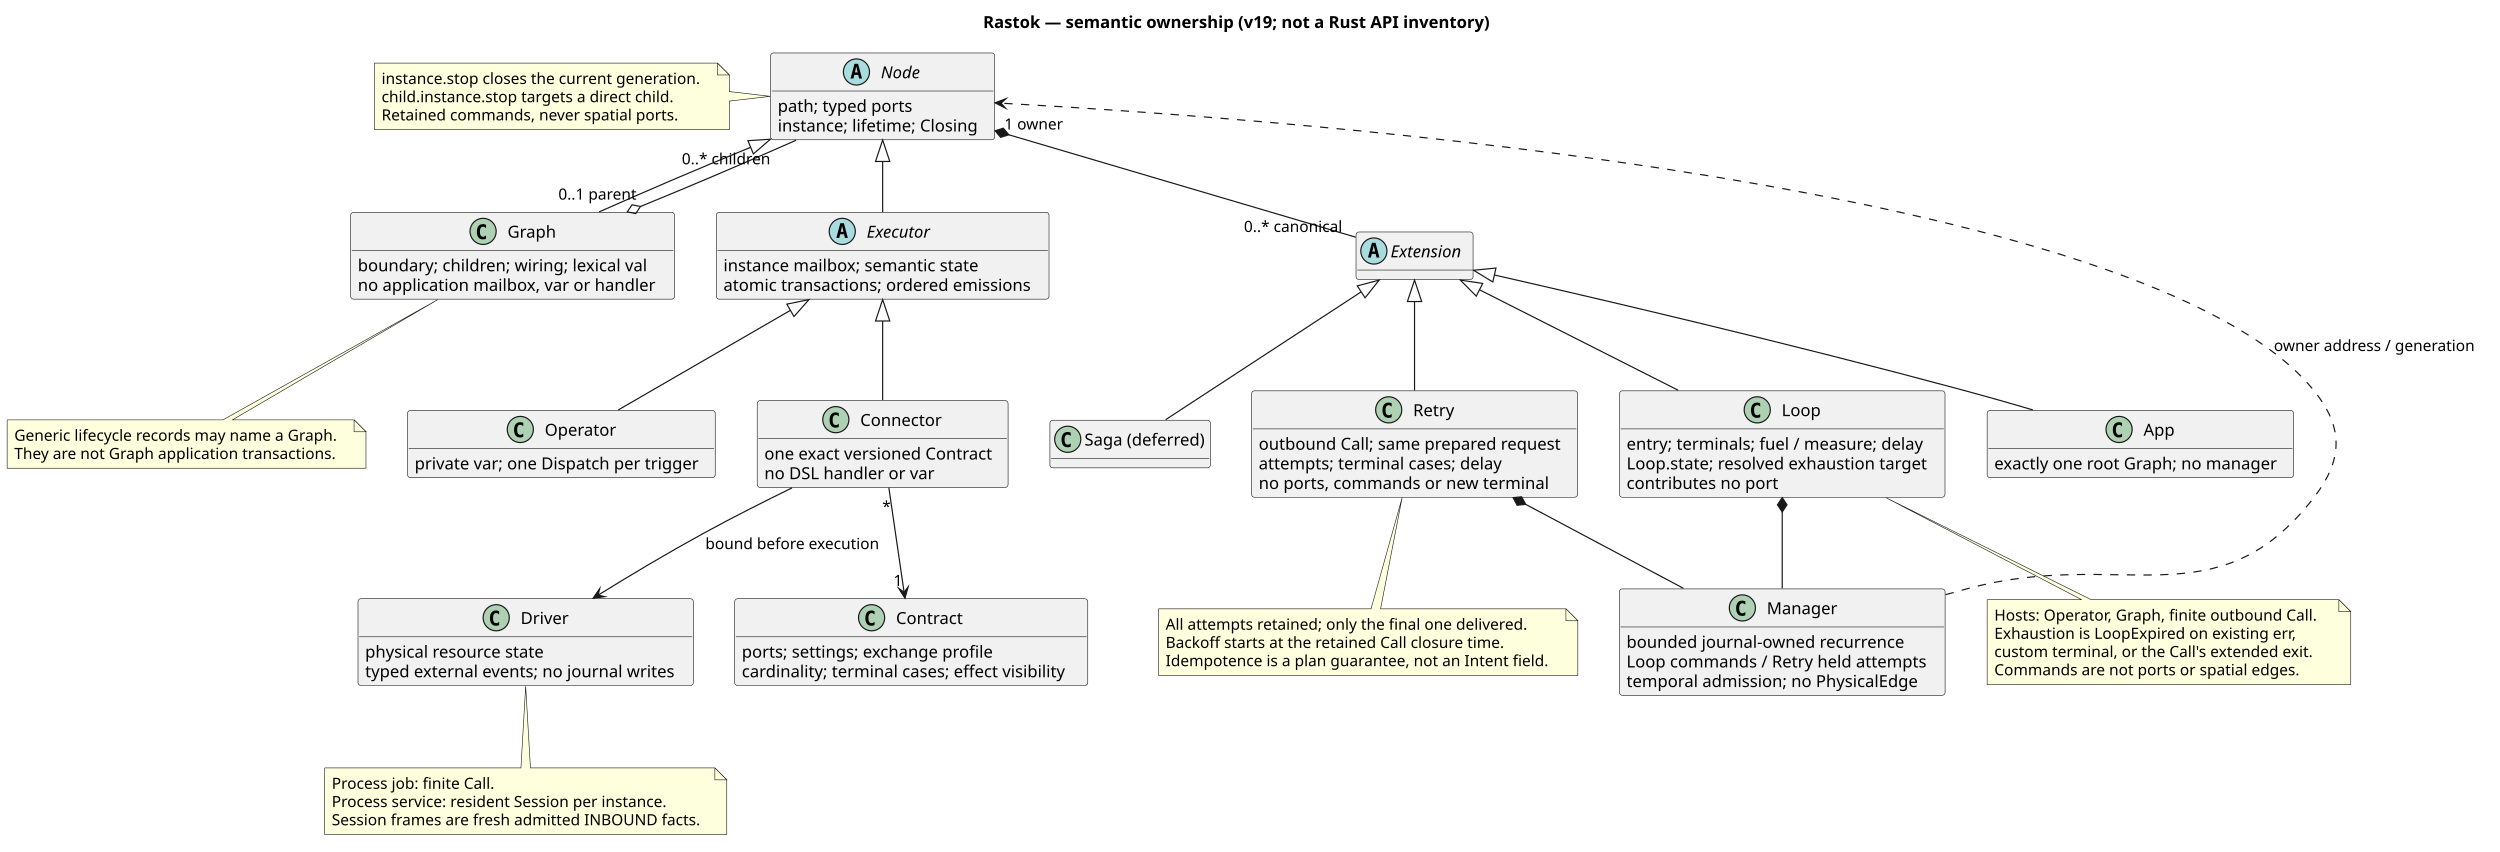
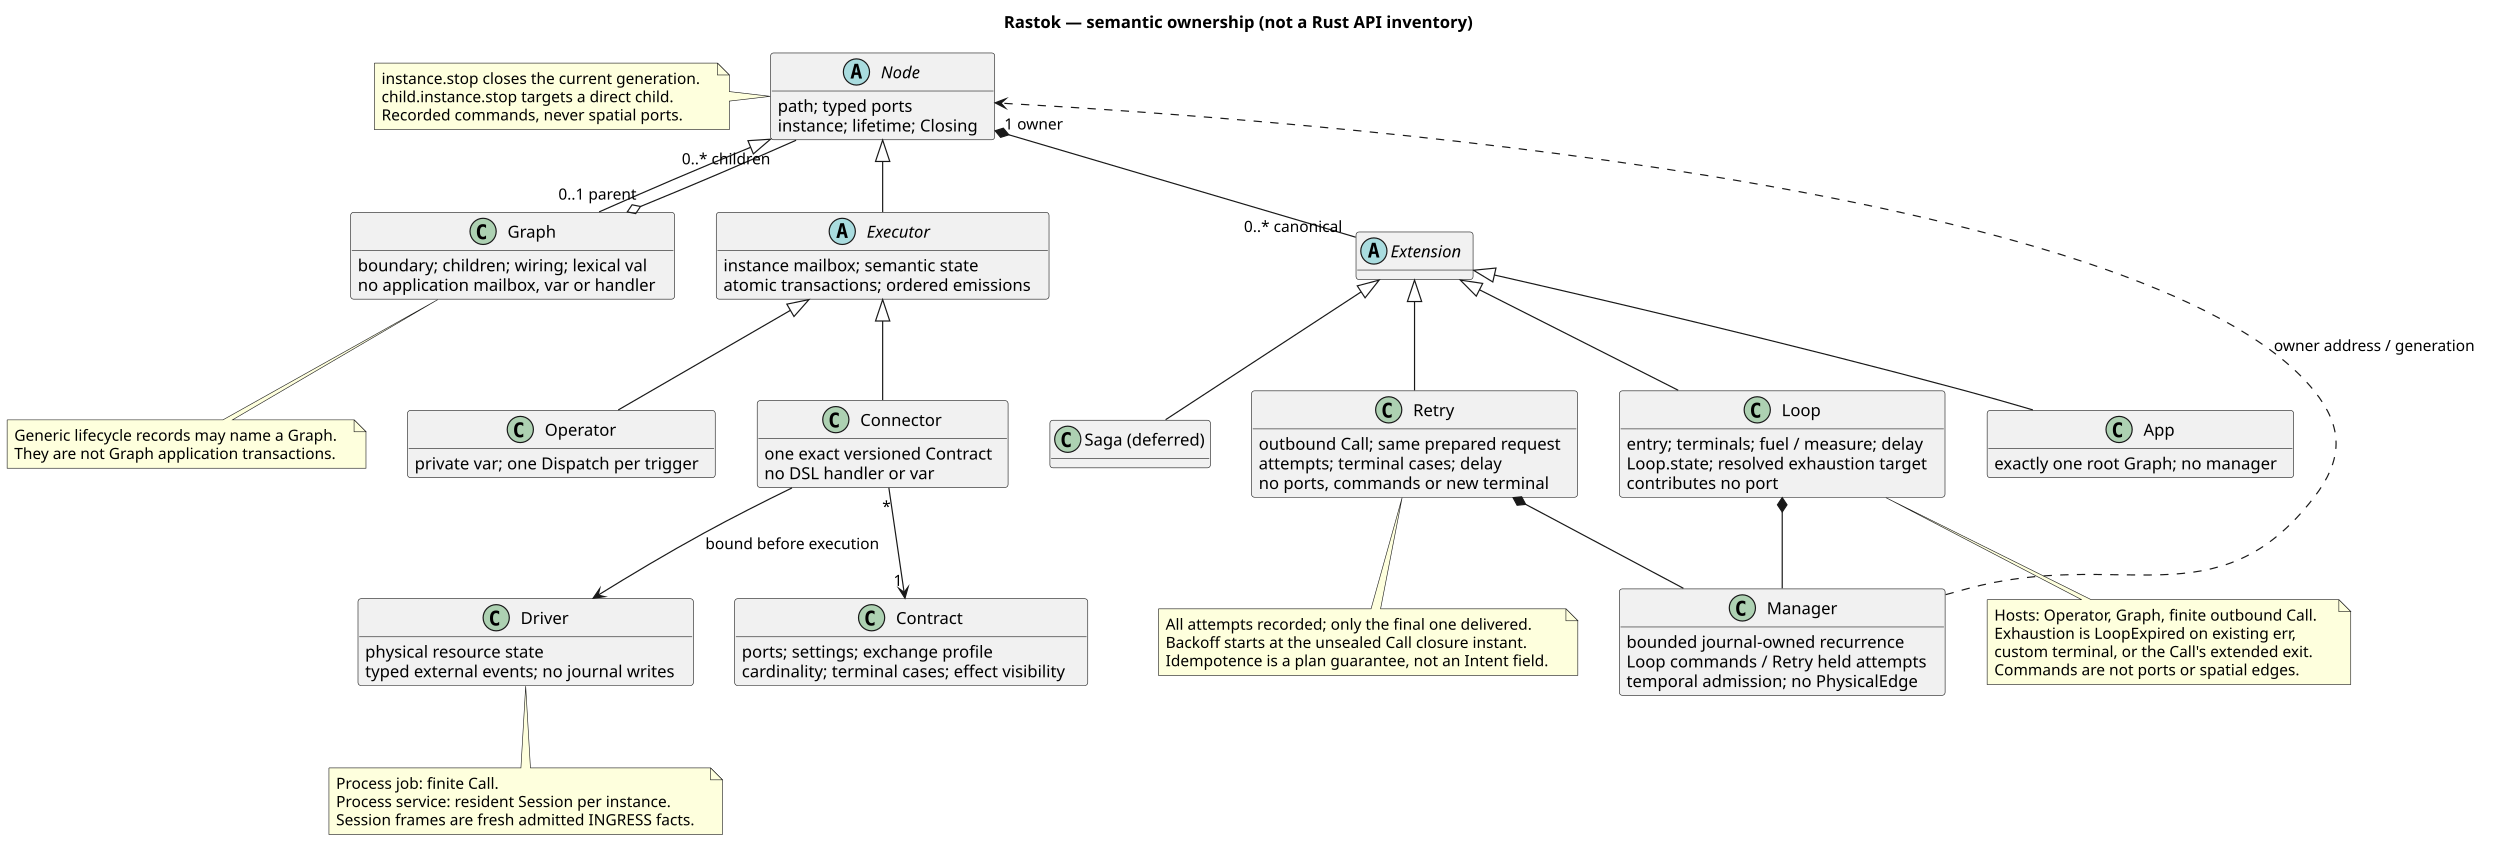
<svg xmlns="http://www.w3.org/2000/svg" version="1.1" data-diagram-type="CLASS" style="width:2101px;height:716px;background:#FFFFFF;" width="2101px" height="716px" viewBox="0 0 2101 716" zoomAndPan="magnify" preserveAspectRatio="none" contentStyleType="text/css">
  <defs />
  <g font-family="sans-serif" lengthAdjust="spacing">
    <g class="title" data-source-line="2">
-       <text x="826.184" y="23.535" fill="#000" font-size="14" textLength="442.552" font-weight="700">Rastok — semantic ownership (v19; not a Rust API inventory)</text>
+       <text x="843.609" y="23.535" fill="#000" font-size="14" textLength="407.702" font-weight="700">Rastok — semantic ownership (not a Rust API inventory)</text>
    </g>
    <g class="entity" data-qualified-name="Node" id="ent0001" data-source-line="8">
      <rect x="647.61" y="44.488" width="188.347" height="72.977" fill="#F1F1F1" style="stroke:#181818;stroke-width:0.5;" rx="2.5" ry="2.5" />
      <ellipse cx="719.756" cy="60.488" rx="11" ry="11" fill="#A9DCDF" style="stroke:#181818;stroke-width:1;" />
      <path d="M719.62,55.836 L718.466,60.908 L720.782,60.908 Z M718.126,53.595 L721.122,53.595 L724.467,65.988 L722.019,65.988 L721.255,62.925 L717.976,62.925 L717.229,65.988 L714.78,65.988 Z " fill="#000" />
      <text x="740.256" y="65.779" fill="#000" font-size="14" textLength="35.554" font-style="italic">Node</text>
      <line x1="648.61" y1="76.488" x2="834.957" y2="76.488" style="stroke:#181818;stroke-width:0.5;" />
      <text x="653.61" y="94.023" fill="#000" font-size="14" textLength="117.243">path; typed ports</text>
      <text x="653.61" y="110.512" fill="#000" font-size="14" textLength="176.347">instance; lifetime; Closing</text>
    </g>
    <g class="entity" data-qualified-name="Graph" id="ent0002" data-source-line="12">
      <rect x="294.68" y="178.458" width="272.21" height="72.977" fill="#F1F1F1" style="stroke:#181818;stroke-width:0.5;" rx="2.5" ry="2.5" />
      <ellipse cx="405.996" cy="194.458" rx="11" ry="11" fill="#ADD1B2" style="stroke:#181818;stroke-width:1;" />
      <path d="M408.47,200.601 Q407.888,200.9 407.249,201.05 Q406.61,201.199 405.905,201.199 Q403.398,201.199 402.078,199.547 Q400.758,197.895 400.758,194.774 Q400.758,191.645 402.078,189.993 Q403.398,188.341 405.905,188.341 Q406.61,188.341 407.258,188.491 Q407.905,188.64 408.47,188.939 L408.47,191.661 Q407.839,191.08 407.245,190.811 Q406.652,190.541 406.021,190.541 Q404.676,190.541 403.991,191.607 Q403.306,192.674 403.306,194.774 Q403.306,196.866 403.991,197.933 Q404.676,198.999 406.021,198.999 Q406.652,198.999 407.245,198.73 Q407.839,198.46 408.47,197.879 Z " fill="#000" />
      <text x="426.496" y="199.749" fill="#000" font-size="14" textLength="41.077">Graph</text>
      <line x1="295.68" y1="210.458" x2="565.89" y2="210.458" style="stroke:#181818;stroke-width:0.5;" />
      <text x="300.68" y="227.993" fill="#000" font-size="14" textLength="254.844">boundary; children; wiring; lexical val</text>
      <text x="300.68" y="244.482" fill="#000" font-size="14" textLength="260.21">no application mailbox, var or handler</text>
    </g>
    <g class="entity" data-qualified-name="Executor" id="ent0003" data-source-line="16">
      <rect x="601.96" y="178.458" width="279.647" height="72.977" fill="#F1F1F1" style="stroke:#181818;stroke-width:0.5;" rx="2.5" ry="2.5" />
      <ellipse cx="707.835" cy="194.458" rx="11" ry="11" fill="#A9DCDF" style="stroke:#181818;stroke-width:1;" />
      <path d="M707.698,189.806 L706.544,194.878 L708.86,194.878 Z M706.204,187.565 L709.201,187.565 L712.546,199.958 L710.097,199.958 L709.334,196.895 L706.055,196.895 L705.308,199.958 L702.859,199.958 Z " fill="#000" />
      <text x="728.335" y="199.749" fill="#000" font-size="14" textLength="59.397" font-style="italic">Executor</text>
      <line x1="602.96" y1="210.458" x2="880.607" y2="210.458" style="stroke:#181818;stroke-width:0.5;" />
      <text x="607.96" y="227.993" fill="#000" font-size="14" textLength="223.132">instance mailbox; semantic state</text>
      <text x="607.96" y="244.482" fill="#000" font-size="14" textLength="267.647">atomic transactions; ordered emissions</text>
    </g>
    <g class="entity" data-qualified-name="Operator" id="ent0004" data-source-line="20">
      <rect x="342.47" y="344.928" width="258.62" height="56.488" fill="#F1F1F1" style="stroke:#181818;stroke-width:0.5;" rx="2.5" ry="2.5" />
      <ellipse cx="437.274" cy="360.928" rx="11" ry="11" fill="#ADD1B2" style="stroke:#181818;stroke-width:1;" />
      <path d="M439.747,367.071 Q439.166,367.37 438.527,367.52 Q437.888,367.669 437.182,367.669 Q434.676,367.669 433.356,366.017 Q432.036,364.365 432.036,361.244 Q432.036,358.115 433.356,356.463 Q434.676,354.811 437.182,354.811 Q437.888,354.811 438.535,354.961 Q439.183,355.11 439.747,355.409 L439.747,358.131 Q439.116,357.55 438.523,357.281 Q437.929,357.011 437.299,357.011 Q435.954,357.011 435.269,358.077 Q434.584,359.144 434.584,361.244 Q434.584,363.336 435.269,364.403 Q435.954,365.469 437.299,365.469 Q437.929,365.469 438.523,365.2 Q439.116,364.93 439.747,364.349 Z " fill="#000" />
      <text x="457.774" y="366.219" fill="#000" font-size="14" textLength="60.512">Operator</text>
      <line x1="343.47" y1="376.928" x2="600.09" y2="376.928" style="stroke:#181818;stroke-width:0.5;" />
      <text x="348.47" y="394.463" fill="#000" font-size="14" textLength="246.62">private var; one Dispatch per trigger</text>
    </g>
    <g class="entity" data-qualified-name="Connector" id="ent0005" data-source-line="23">
      <rect x="636.36" y="336.678" width="210.837" height="72.977" fill="#F1F1F1" style="stroke:#181818;stroke-width:0.5;" rx="2.5" ry="2.5" />
      <ellipse cx="702.429" cy="352.678" rx="11" ry="11" fill="#ADD1B2" style="stroke:#181818;stroke-width:1;" />
      <path d="M704.902,358.821 Q704.321,359.12 703.682,359.27 Q703.043,359.419 702.338,359.419 Q699.831,359.419 698.511,357.767 Q697.191,356.115 697.191,352.994 Q697.191,349.865 698.511,348.213 Q699.831,346.561 702.338,346.561 Q703.043,346.561 703.691,346.711 Q704.338,346.86 704.902,347.159 L704.902,349.881 Q704.272,349.3 703.678,349.031 Q703.085,348.761 702.454,348.761 Q701.109,348.761 700.424,349.827 Q699.739,350.894 699.739,352.994 Q699.739,355.086 700.424,356.153 Q701.109,357.219 702.454,357.219 Q703.085,357.219 703.678,356.95 Q704.272,356.68 704.902,356.099 Z " fill="#000" />
      <text x="722.929" y="357.969" fill="#000" font-size="14" textLength="70.198">Connector</text>
      <line x1="637.36" y1="368.678" x2="846.197" y2="368.678" style="stroke:#181818;stroke-width:0.5;" />
      <text x="642.36" y="386.213" fill="#000" font-size="14" textLength="198.837">one exact versioned Contract</text>
      <text x="642.36" y="402.702" fill="#000" font-size="14" textLength="147.027">no DSL handler or var</text>
    </g>
    <g class="entity" data-qualified-name="Contract" id="ent0006" data-source-line="27">
      <rect x="617.41" y="503.148" width="296.737" height="72.977" fill="#F1F1F1" style="stroke:#181818;stroke-width:0.5;" rx="2.5" ry="2.5" />
      <ellipse cx="732.49" cy="519.148" rx="11" ry="11" fill="#ADD1B2" style="stroke:#181818;stroke-width:1;" />
      <path d="M734.963,525.291 Q734.382,525.59 733.743,525.74 Q733.103,525.889 732.398,525.889 Q729.891,525.889 728.571,524.237 Q727.251,522.585 727.251,519.464 Q727.251,516.335 728.571,514.683 Q729.891,513.031 732.398,513.031 Q733.103,513.031 733.751,513.181 Q734.398,513.33 734.963,513.629 L734.963,516.351 Q734.332,515.77 733.738,515.501 Q733.145,515.231 732.514,515.231 Q731.169,515.231 730.484,516.297 Q729.8,517.364 729.8,519.464 Q729.8,521.556 730.484,522.623 Q731.169,523.689 732.514,523.689 Q733.145,523.689 733.738,523.42 Q734.332,523.15 734.963,522.569 Z " fill="#000" />
      <text x="752.99" y="524.439" fill="#000" font-size="14" textLength="58.078">Contract</text>
      <line x1="618.41" y1="535.148" x2="913.147" y2="535.148" style="stroke:#181818;stroke-width:0.5;" />
      <text x="623.41" y="552.683" fill="#000" font-size="14" textLength="221.047">ports; settings; exchange profile</text>
      <text x="623.41" y="569.172" fill="#000" font-size="14" textLength="284.737">cardinality; terminal cases; effect visibility</text>
    </g>
    <g class="entity" data-qualified-name="Extension" id="ent0007" data-source-line="31">
      <rect x="1139.6" y="194.948" width="98.37" height="40" fill="#F1F1F1" style="stroke:#181818;stroke-width:0.5;" rx="2.5" ry="2.5" />
      <ellipse cx="1154.6" cy="210.948" rx="11" ry="11" fill="#A9DCDF" style="stroke:#181818;stroke-width:1;" />
      <path d="M1154.463,206.296 L1153.309,211.368 L1155.625,211.368 Z M1152.969,204.055 L1155.966,204.055 L1159.311,216.448 L1156.862,216.448 L1156.099,213.385 L1152.82,213.385 L1152.073,216.448 L1149.624,216.448 Z " fill="#000" />
      <text x="1168.6" y="216.239" fill="#000" font-size="14" textLength="66.37" font-style="italic">Extension</text>
      <line x1="1140.6" y1="226.948" x2="1236.97" y2="226.948" style="stroke:#181818;stroke-width:0.5;" />
    </g>
    <g class="entity" data-qualified-name="App" id="ent0008" data-source-line="32">
      <rect x="1670" y="344.928" width="257.561" height="56.488" fill="#F1F1F1" style="stroke:#181818;stroke-width:0.5;" rx="2.5" ry="2.5" />
      <ellipse cx="1780.889" cy="360.928" rx="11" ry="11" fill="#ADD1B2" style="stroke:#181818;stroke-width:1;" />
      <path d="M1783.362,367.071 Q1782.781,367.37 1782.142,367.52 Q1781.503,367.669 1780.797,367.669 Q1778.291,367.669 1776.971,366.017 Q1775.651,364.365 1775.651,361.244 Q1775.651,358.115 1776.971,356.463 Q1778.291,354.811 1780.797,354.811 Q1781.503,354.811 1782.15,354.961 Q1782.798,355.11 1783.362,355.409 L1783.362,358.131 Q1782.731,357.55 1782.138,357.281 Q1781.544,357.011 1780.914,357.011 Q1779.569,357.011 1778.884,358.077 Q1778.199,359.144 1778.199,361.244 Q1778.199,363.336 1778.884,364.403 Q1779.569,365.469 1780.914,365.469 Q1781.544,365.469 1782.138,365.2 Q1782.731,364.93 1783.362,364.349 Z " fill="#000" />
      <text x="1801.389" y="366.219" fill="#000" font-size="14" textLength="27.282">App</text>
      <line x1="1671" y1="376.928" x2="1926.561" y2="376.928" style="stroke:#181818;stroke-width:0.5;" />
      <text x="1676" y="394.463" fill="#000" font-size="14" textLength="245.561">exactly one root Graph; no manager</text>
    </g>
    <g class="entity" data-qualified-name="Loop" id="ent0009" data-source-line="35">
      <rect x="1360.98" y="328.438" width="273.598" height="89.465" fill="#F1F1F1" style="stroke:#181818;stroke-width:0.5;" rx="2.5" ry="2.5" />
      <ellipse cx="1476.791" cy="344.438" rx="11" ry="11" fill="#ADD1B2" style="stroke:#181818;stroke-width:1;" />
      <path d="M1479.264,350.581 Q1478.683,350.88 1478.044,351.03 Q1477.405,351.179 1476.699,351.179 Q1474.192,351.179 1472.873,349.527 Q1471.553,347.875 1471.553,344.754 Q1471.553,341.625 1472.873,339.973 Q1474.192,338.321 1476.699,338.321 Q1477.405,338.321 1478.052,338.471 Q1478.7,338.62 1479.264,338.919 L1479.264,341.641 Q1478.633,341.06 1478.04,340.791 Q1477.446,340.521 1476.815,340.521 Q1475.471,340.521 1474.786,341.587 Q1474.101,342.654 1474.101,344.754 Q1474.101,346.846 1474.786,347.913 Q1475.471,348.979 1476.815,348.979 Q1477.446,348.979 1478.04,348.71 Q1478.633,348.44 1479.264,347.859 Z " fill="#000" />
      <text x="1497.291" y="349.729" fill="#000" font-size="14" textLength="33.476">Loop</text>
      <line x1="1361.98" y1="360.438" x2="1633.578" y2="360.438" style="stroke:#181818;stroke-width:0.5;" />
      <text x="1366.98" y="377.973" fill="#000" font-size="14" textLength="260.374">entry; terminals; fuel / measure; delay</text>
      <text x="1366.98" y="394.462" fill="#000" font-size="14" textLength="261.598">Loop.state; resolved exhaustion target</text>
      <text x="1366.98" y="410.95" fill="#000" font-size="14" textLength="131.667">contributes no port</text>
    </g>
    <g class="entity" data-qualified-name="Retry" id="ent0010" data-source-line="40">
      <rect x="1051.81" y="328.438" width="273.946" height="89.465" fill="#F1F1F1" style="stroke:#181818;stroke-width:0.5;" rx="2.5" ry="2.5" />
      <ellipse cx="1167.067" cy="344.438" rx="11" ry="11" fill="#ADD1B2" style="stroke:#181818;stroke-width:1;" />
      <path d="M1169.54,350.581 Q1168.959,350.88 1168.32,351.03 Q1167.681,351.179 1166.976,351.179 Q1164.469,351.179 1163.149,349.527 Q1161.829,347.875 1161.829,344.754 Q1161.829,341.625 1163.149,339.973 Q1164.469,338.321 1166.976,338.321 Q1167.681,338.321 1168.329,338.471 Q1168.976,338.62 1169.54,338.919 L1169.54,341.641 Q1168.91,341.06 1168.316,340.791 Q1167.723,340.521 1167.092,340.521 Q1165.747,340.521 1165.062,341.587 Q1164.377,342.654 1164.377,344.754 Q1164.377,346.846 1165.062,347.913 Q1165.747,348.979 1167.092,348.979 Q1167.723,348.979 1168.316,348.71 Q1168.91,348.44 1169.54,347.859 Z " fill="#000" />
      <text x="1187.567" y="349.729" fill="#000" font-size="14" textLength="34.932">Retry</text>
      <line x1="1052.81" y1="360.438" x2="1324.756" y2="360.438" style="stroke:#181818;stroke-width:0.5;" />
      <text x="1057.81" y="377.973" fill="#000" font-size="14" textLength="261.946">outbound Call; same prepared request</text>
      <text x="1057.81" y="394.462" fill="#000" font-size="14" textLength="211.436">attempts; terminal cases; delay</text>
      <text x="1057.81" y="410.95" fill="#000" font-size="14" textLength="251.61">no ports, commands or new terminal</text>
    </g>
    <g class="entity" data-qualified-name="Saga" id="ent0011" data-source-line="45">
      <rect x="882.34" y="353.168" width="134.895" height="40" fill="#F1F1F1" style="stroke:#181818;stroke-width:0.5;" rx="2.5" ry="2.5" />
      <ellipse cx="897.34" cy="369.168" rx="11" ry="11" fill="#ADD1B2" style="stroke:#181818;stroke-width:1;" />
      <path d="M899.813,375.311 Q899.232,375.61 898.593,375.76 Q897.954,375.909 897.248,375.909 Q894.741,375.909 893.422,374.257 Q892.102,372.605 892.102,369.484 Q892.102,366.355 893.422,364.703 Q894.741,363.051 897.248,363.051 Q897.954,363.051 898.601,363.201 Q899.249,363.35 899.813,363.649 L899.813,366.371 Q899.182,365.79 898.589,365.521 Q897.995,365.251 897.364,365.251 Q896.02,365.251 895.335,366.317 Q894.65,367.384 894.65,369.484 Q894.65,371.576 895.335,372.643 Q896.02,373.709 897.364,373.709 Q897.995,373.709 898.589,373.44 Q899.182,373.17 899.813,372.589 Z " fill="#000" />
      <text x="911.34" y="374.459" fill="#000" font-size="14" textLength="102.895">Saga (deferred)</text>
      <line x1="883.34" y1="385.168" x2="1016.235" y2="385.168" style="stroke:#181818;stroke-width:0.5;" />
    </g>
    <g class="entity" data-qualified-name="Manager" id="ent0012" data-source-line="46">
      <rect x="1360.89" y="494.898" width="273.782" height="89.465" fill="#F1F1F1" style="stroke:#181818;stroke-width:0.5;" rx="2.5" ry="2.5" />
      <ellipse cx="1464.297" cy="510.898" rx="11" ry="11" fill="#ADD1B2" style="stroke:#181818;stroke-width:1;" />
      <path d="M1466.77,517.041 Q1466.189,517.34 1465.55,517.49 Q1464.911,517.639 1464.205,517.639 Q1461.699,517.639 1460.379,515.987 Q1459.059,514.335 1459.059,511.214 Q1459.059,508.085 1460.379,506.433 Q1461.699,504.781 1464.205,504.781 Q1464.911,504.781 1465.558,504.931 Q1466.206,505.08 1466.77,505.379 L1466.77,508.101 Q1466.14,507.52 1465.546,507.251 Q1464.953,506.981 1464.322,506.981 Q1462.977,506.981 1462.292,508.047 Q1461.607,509.114 1461.607,511.214 Q1461.607,513.306 1462.292,514.373 Q1462.977,515.439 1464.322,515.439 Q1464.953,515.439 1465.546,515.17 Q1466.14,514.9 1466.77,514.319 Z " fill="#000" />
      <text x="1484.797" y="516.189" fill="#000" font-size="14" textLength="58.468">Manager</text>
      <line x1="1361.89" y1="526.898" x2="1633.672" y2="526.898" style="stroke:#181818;stroke-width:0.5;" />
      <text x="1366.89" y="544.433" fill="#000" font-size="14" textLength="241.903">bounded journal-owned recurrence</text>
      <text x="1366.89" y="560.922" fill="#000" font-size="14" textLength="261.782">Loop commands / Retry held attempts</text>
      <text x="1366.89" y="577.41" fill="#000" font-size="14" textLength="252.103">temporal admission; no PhysicalEdge</text>
    </g>
    <g class="entity" data-qualified-name="Driver" id="ent0013" data-source-line="51">
      <rect x="300.86" y="503.148" width="281.842" height="72.977" fill="#F1F1F1" style="stroke:#181818;stroke-width:0.5;" rx="2.5" ry="2.5" />
      <ellipse cx="417.013" cy="519.148" rx="11" ry="11" fill="#ADD1B2" style="stroke:#181818;stroke-width:1;" />
      <path d="M419.486,525.291 Q418.905,525.59 418.266,525.74 Q417.627,525.889 416.921,525.889 Q414.414,525.889 413.094,524.237 Q411.775,522.585 411.775,519.464 Q411.775,516.335 413.094,514.683 Q414.414,513.031 416.921,513.031 Q417.627,513.031 418.274,513.181 Q418.922,513.33 419.486,513.629 L419.486,516.351 Q418.855,515.77 418.262,515.501 Q417.668,515.231 417.037,515.231 Q415.693,515.231 415.008,516.297 Q414.323,517.364 414.323,519.464 Q414.323,521.556 415.008,522.623 Q415.693,523.689 417.037,523.689 Q417.668,523.689 418.262,523.42 Q418.855,523.15 419.486,522.569 Z " fill="#000" />
      <text x="437.513" y="524.439" fill="#000" font-size="14" textLength="41.036">Driver</text>
      <line x1="301.86" y1="535.148" x2="581.702" y2="535.148" style="stroke:#181818;stroke-width:0.5;" />
      <text x="306.86" y="552.683" fill="#000" font-size="14" textLength="155.6">physical resource state</text>
      <text x="306.86" y="569.172" fill="#000" font-size="14" textLength="269.842">typed external events; no journal writes</text>
    </g>
    <g class="entity" data-qualified-name="GMN29" id="ent0030" data-source-line="73">
      <path d="M314.66,53.008 L314.66,108.94 A0,0 0 0 0 314.66,108.94 L612.9,108.94 A0,0 0 0 0 612.9,108.94 L612.9,84.968 L647.23,80.968 L612.9,76.968 L612.9,63.008 L602.9,53.008 L314.66,53.008 A0,0 0 0 0 314.66,53.008" style="stroke:#181818;stroke-width:0.5;" fill="#FEFFDD" />
      <path d="M602.9,53.008 L602.9,63.008 L612.9,63.008 L602.9,53.008" style="stroke:#181818;stroke-width:0.5;" fill="#FEFFDD" />
      <text x="320.66" y="70.577" fill="#000" font-size="13" textLength="277.24">instance.stop closes the current generation.</text>
      <text x="320.66" y="85.887" fill="#000" font-size="13" textLength="257.163">child.instance.stop targets a direct child.</text>
-       <text x="320.66" y="101.198" fill="#000" font-size="13" textLength="257.531">Retained commands, never spatial ports.</text>
+       <text x="320.66" y="101.198" fill="#000" font-size="13" textLength="261.809">Recorded commands, never spatial ports.</text>
    </g>
    <g class="entity" data-qualified-name="GMN32" id="ent0033" data-source-line="78">
      <path d="M6,352.858 L6,393.479 A0,0 0 0 0 6,393.479 L307.566,393.479 A0,0 0 0 0 307.566,393.479 L307.566,362.858 L297.566,352.858 L195.35,352.858 L367.92,251.788 L187.35,352.858 L6,352.858 A0,0 0 0 0 6,352.858" style="stroke:#181818;stroke-width:0.5;" fill="#FEFFDD" />
      <path d="M297.566,352.858 L297.566,362.858 L307.566,362.858 L297.566,352.858" style="stroke:#181818;stroke-width:0.5;" fill="#FEFFDD" />
      <text x="12" y="370.427" fill="#000" font-size="13" textLength="280.516">Generic lifecycle records may name a Graph.</text>
      <text x="12" y="385.737" fill="#000" font-size="13" textLength="280.566">They are not Graph application transactions.</text>
    </g>
    <g class="entity" data-qualified-name="GMN35" id="ent0036" data-source-line="82">
      <path d="M1670,504.008 L1670,575.25 A0,0 0 0 0 1670,575.25 L1975.565,575.25 A0,0 0 0 0 1975.565,575.25 L1975.565,514.008 L1965.565,504.008 L1757.46,504.008 L1584.88,418.238 L1749.46,504.008 L1670,504.008 A0,0 0 0 0 1670,504.008" style="stroke:#181818;stroke-width:0.5;" fill="#FEFFDD" />
      <path d="M1965.565,504.008 L1965.565,514.008 L1975.565,514.008 L1965.565,504.008" style="stroke:#181818;stroke-width:0.5;" fill="#FEFFDD" />
      <text x="1676" y="521.577" fill="#000" font-size="13" textLength="284.565">Hosts: Operator, Graph, finite outbound Call.</text>
      <text x="1676" y="536.887" fill="#000" font-size="13" textLength="267.814">Exhaustion is LoopExpired on existing err,</text>
      <text x="1676" y="552.198" fill="#000" font-size="13" textLength="281.169">custom terminal, or the Call's extended exit.</text>
      <text x="1676" y="567.508" fill="#000" font-size="13" textLength="265.986">Commands are not ports or spatial edges.</text>
    </g>
    <g class="entity" data-qualified-name="GMN38" id="ent0039" data-source-line="88">
      <path d="M973.57,511.668 L973.57,567.6 A0,0 0 0 0 973.57,567.6 L1326,567.6 A0,0 0 0 0 1326,567.6 L1326,521.668 L1316,511.668 L1160.23,511.668 L1178.33,418.238 L1152.23,511.668 L973.57,511.668 A0,0 0 0 0 973.57,511.668" style="stroke:#181818;stroke-width:0.5;" fill="#FEFFDD" />
      <path d="M1316,511.668 L1316,521.668 L1326,521.668 L1316,511.668" style="stroke:#181818;stroke-width:0.5;" fill="#FEFFDD" />
-       <text x="979.57" y="529.237" fill="#000" font-size="13" textLength="316.583">All attempts retained; only the final one delivered.</text>
-       <text x="979.57" y="544.547" fill="#000" font-size="13" textLength="296.258">Backoff starts at the retained Call closure time.</text>
+       <text x="979.57" y="529.237" fill="#000" font-size="13" textLength="320.861">All attempts recorded; only the final one delivered.</text>
+       <text x="979.57" y="544.547" fill="#000" font-size="13" textLength="316.196">Backoff starts at the unsealed Call closure instant.</text>
      <text x="979.57" y="559.858" fill="#000" font-size="13" textLength="331.43">Idempotence is a plan guarantee, not an Intent field.</text>
    </g>
    <g class="entity" data-qualified-name="GMN41" id="ent0042" data-source-line="93">
-       <path d="M272.81,645.368 L272.81,701.3 A0,0 0 0 0 272.81,701.3 L610.761,701.3 A0,0 0 0 0 610.761,701.3 L610.761,655.368 L600.761,645.368 L445.78,645.368 L441.78,576.618 L437.78,645.368 L272.81,645.368 A0,0 0 0 0 272.81,645.368" style="stroke:#181818;stroke-width:0.5;" fill="#FEFFDD" />
-       <path d="M600.761,645.368 L600.761,655.368 L610.761,655.368 L600.761,645.368" style="stroke:#181818;stroke-width:0.5;" fill="#FEFFDD" />
-       <text x="278.81" y="662.937" fill="#000" font-size="13" textLength="144.492">Process job: finite Call.</text>
-       <text x="278.81" y="678.247" fill="#000" font-size="13" textLength="291.833">Process service: resident Session per instance.</text>
-       <text x="278.81" y="693.558" fill="#000" font-size="13" textLength="316.951">Session frames are fresh admitted INBOUND facts.</text>
+       <path d="M276.44,645.368 L276.44,701.3 A0,0 0 0 0 276.44,701.3 L607.129,701.3 A0,0 0 0 0 607.129,701.3 L607.129,655.368 L597.129,645.368 L445.78,645.368 L441.78,576.618 L437.78,645.368 L276.44,645.368 A0,0 0 0 0 276.44,645.368" style="stroke:#181818;stroke-width:0.5;" fill="#FEFFDD" />
+       <path d="M597.129,645.368 L597.129,655.368 L607.129,655.368 L597.129,645.368" style="stroke:#181818;stroke-width:0.5;" fill="#FEFFDD" />
+       <text x="282.44" y="662.937" fill="#000" font-size="13" textLength="144.492">Process job: finite Call.</text>
+       <text x="282.44" y="678.247" fill="#000" font-size="13" textLength="291.833">Process service: resident Session per instance.</text>
+       <text x="282.44" y="693.558" fill="#000" font-size="13" textLength="309.689">Session frames are fresh admitted INGRESS facts.</text>
    </g>
    <g class="link" data-entity-1="ent0001" data-entity-2="ent0002" id="lnk14" data-source-line="56" data-link-type="extension">
      <path d="M630.843,123.787 C584.583,142.657 546.49,159.078 503.49,178.078" style="stroke:#181818;stroke-width:1;" fill="none" id="Node-backto-Graph" codeLine="56" />
      <polygon points="647.51,116.988,628.577,118.231,633.109,129.342,647.51,116.988" fill="none" style="stroke:#181818;stroke-width:1;stroke-linejoin:miter;stroke-miterlimit:10;" />
    </g>
    <g class="link" data-entity-1="ent0002" data-entity-2="ent0001" id="lnk18" data-source-line="60" data-link-type="aggregation">
      <path d="M538.27,173.532 C584.07,154.832 626.7,136.558 669.04,117.858" style="stroke:#181818;stroke-width:1;" fill="none" id="Graph-backto-Node" codeLine="60" />
      <polygon points="527.16,178.068,534.227,179.503,538.27,173.532,531.203,172.097,527.16,178.068" fill="none" style="stroke:#181818;stroke-width:1;stroke-linejoin:miter;stroke-miterlimit:10;" />
      <text x="469.238" y="167.759" fill="#000" font-size="13" textLength="69.634">0..1 parent</text>
      <text x="572.996" y="138.081" fill="#000" font-size="13" textLength="77.879">0..* children</text>
    </g>
    <g class="link" data-entity-1="ent0001" data-entity-2="ent0003" id="lnk15" data-source-line="57" data-link-type="extension">
      <path d="M741.78,135.688 C741.78,154.468 741.78,159.418 741.78,178.208" style="stroke:#181818;stroke-width:1;" fill="none" id="Node-backto-Executor" codeLine="57" />
      <polygon points="741.78,117.688,735.78,135.688,747.78,135.688,741.78,117.688" fill="none" style="stroke:#181818;stroke-width:1;stroke-linejoin:miter;stroke-miterlimit:10;" />
    </g>
    <g class="link" data-entity-1="ent0003" data-entity-2="ent0004" id="lnk16" data-source-line="58" data-link-type="extension">
      <path d="M664.261,260.804 C615.531,289.004 564.2,318.698 519.56,344.528" style="stroke:#181818;stroke-width:1;" fill="none" id="Executor-backto-Operator" codeLine="58" />
      <polygon points="679.84,251.788,661.255,255.611,667.266,265.997,679.84,251.788" fill="none" style="stroke:#181818;stroke-width:1;stroke-linejoin:miter;stroke-miterlimit:10;" />
    </g>
    <g class="link" data-entity-1="ent0003" data-entity-2="ent0005" id="lnk17" data-source-line="59" data-link-type="extension">
      <path d="M741.78,269.788 C741.78,295.098 741.78,310.888 741.78,336.228" style="stroke:#181818;stroke-width:1;" fill="none" id="Executor-backto-Connector" codeLine="59" />
      <polygon points="741.78,251.788,735.78,269.788,747.78,269.788,741.78,251.788" fill="none" style="stroke:#181818;stroke-width:1;stroke-linejoin:miter;stroke-miterlimit:10;" />
    </g>
    <g class="link" data-entity-1="ent0001" data-entity-2="ent0007" id="lnk19" data-source-line="61" data-link-type="composition">
      <path d="M847.819,113.277 C940.439,140.627 1066.47,177.838 1139.33,199.348" style="stroke:#181818;stroke-width:1;" fill="none" id="Node-backto-Extension" codeLine="61" />
      <polygon points="836.31,109.878,840.932,115.414,847.819,113.277,843.197,107.741,836.31,109.878" fill="#181818" style="stroke:#181818;stroke-width:1;stroke-linejoin:miter;stroke-miterlimit:10;" />
      <text x="843.998" y="108.828" fill="#000" font-size="13" textLength="50.965">1 owner</text>
      <text x="1045.391" y="194.945" fill="#000" font-size="13" textLength="86.138">0..* canonical</text>
    </g>
    <g class="link" data-entity-1="ent0005" data-entity-2="ent0006" id="lnk20" data-source-line="62" data-link-type="dependency">
      <path d="M746.99,409.858 C751,437.348 755.798,470.241 759.818,497.791" style="stroke:#181818;stroke-width:1;" fill="none" id="Connector-to-Contract" codeLine="62" />
      <polygon points="760.54,502.738,763.199,493.255,759.818,497.791,755.282,494.41,760.54,502.738" fill="#181818" style="stroke:#181818;stroke-width:1;stroke-linejoin:miter;stroke-miterlimit:10;" />
      <text x="741.408" y="430.326" fill="#000" font-size="13">*</text>
      <text x="750.914" y="492.426" fill="#000" font-size="13">1</text>
    </g>
    <g class="link" data-entity-1="ent0005" data-entity-2="ent0013" id="lnk21" data-source-line="63" data-link-type="dependency">
      <path d="M665.59,410.028 C641.73,421.678 615.46,434.958 591.78,447.898 C560.41,465.058 530.482,482.948 502.692,500.138" style="stroke:#181818;stroke-width:1;" fill="none" id="Connector-to-Driver" codeLine="63" />
      <polygon points="498.44,502.768,508.198,501.436,502.692,500.138,503.99,494.632,498.44,502.768" fill="#181818" style="stroke:#181818;stroke-width:1;stroke-linejoin:miter;stroke-miterlimit:10;" />
      <text x="592.78" y="461.467" fill="#000" font-size="13" textLength="151.322">bound before execution</text>
    </g>
    <g class="link" data-entity-1="ent0007" data-entity-2="ent0008" id="lnk22" data-source-line="64" data-link-type="extension">
      <path d="M1255.881,231.114 C1340.831,250.454 1502.05,287.998 1651.78,328.438 C1670.16,333.398 1689.74,338.998 1708.42,344.498" style="stroke:#181818;stroke-width:1;" fill="none" id="Extension-backto-App" codeLine="64" />
      <polygon points="1238.33,227.118,1254.549,236.964,1257.213,225.264,1238.33,227.118" fill="none" style="stroke:#181818;stroke-width:1;stroke-linejoin:miter;stroke-miterlimit:10;" />
    </g>
    <g class="link" data-entity-1="ent0007" data-entity-2="ent0009" id="lnk23" data-source-line="65" data-link-type="extension">
      <path d="M1243.355,243.537 C1288.905,266.557 1350.06,297.488 1410.37,327.978" style="stroke:#181818;stroke-width:1;" fill="none" id="Extension-backto-Loop" codeLine="65" />
      <polygon points="1227.29,235.418,1240.649,248.892,1246.061,238.182,1227.29,235.418" fill="none" style="stroke:#181818;stroke-width:1;stroke-linejoin:miter;stroke-miterlimit:10;" />
    </g>
    <g class="link" data-entity-1="ent0007" data-entity-2="ent0010" id="lnk24" data-source-line="66" data-link-type="extension">
      <path d="M1188.78,253.418 C1188.78,276.488 1188.78,297.628 1188.78,328.138" style="stroke:#181818;stroke-width:1;" fill="none" id="Extension-backto-Retry" codeLine="66" />
      <polygon points="1188.78,235.418,1182.78,253.418,1194.78,253.418,1188.78,235.418" fill="none" style="stroke:#181818;stroke-width:1;stroke-linejoin:miter;stroke-miterlimit:10;" />
    </g>
    <g class="link" data-entity-1="ent0007" data-entity-2="ent0011" id="lnk25" data-source-line="67" data-link-type="extension">
      <path d="M1143.933,245.266 C1098.003,275.286 1025.49,322.678 979.57,352.698" style="stroke:#181818;stroke-width:1;" fill="none" id="Extension-backto-Saga" codeLine="67" />
      <polygon points="1159,235.418,1140.65,240.244,1147.216,250.289,1159,235.418" fill="none" style="stroke:#181818;stroke-width:1;stroke-linejoin:miter;stroke-miterlimit:10;" />
    </g>
    <g class="link" data-entity-1="ent0009" data-entity-2="ent0012" id="lnk26" data-source-line="68" data-link-type="composition">
      <path d="M1497.78,430.238 C1497.78,453.838 1497.78,470.828 1497.78,494.438" style="stroke:#181818;stroke-width:1;" fill="none" id="Loop-backto-Manager" codeLine="68" />
      <polygon points="1497.78,418.238,1493.78,424.238,1497.78,430.238,1501.78,424.238,1497.78,418.238" fill="#181818" style="stroke:#181818;stroke-width:1;stroke-linejoin:miter;stroke-miterlimit:10;" />
    </g>
    <g class="link" data-entity-1="ent0010" data-entity-2="ent0012" id="lnk27" data-source-line="69" data-link-type="composition">
      <path d="M1282.182,423.877 C1326.512,447.477 1370.38,470.828 1414.75,494.438" style="stroke:#181818;stroke-width:1;" fill="none" id="Retry-backto-Manager" codeLine="69" />
      <polygon points="1271.59,418.238,1275.007,424.589,1282.182,423.877,1278.766,417.527,1271.59,418.238" fill="#181818" style="stroke:#181818;stroke-width:1;stroke-linejoin:miter;stroke-miterlimit:10;" />
    </g>
    <g class="link" data-entity-1="ent0012" data-entity-2="ent0001" id="lnk28" data-source-line="70" data-link-type="dependency">
      <path d="M1635.09,499.758 C1641.07,498.108 1646.98,496.488 1652.78,494.898 C1782.26,459.568 1862.87,524.218 1944.78,417.898 C1969.05,386.408 1969.73,359.398 1944.78,328.438 C1805.34,155.368 1100.042,101.005 841.252,86.685" style="stroke:#181818;stroke-width:1;stroke-dasharray:7,7;" fill="none" id="Manager-to-Node" codeLine="70" />
      <polygon points="836.26,86.408,845.025,90.899,841.252,86.685,845.467,82.912,836.26,86.408" fill="#181818" style="stroke:#181818;stroke-width:1;stroke-linejoin:miter;stroke-miterlimit:10;" />
      <text x="1910.94" y="295.007" fill="#000" font-size="13" textLength="174.979">owner address / generation</text>
    </g>
  </g>
</svg>
